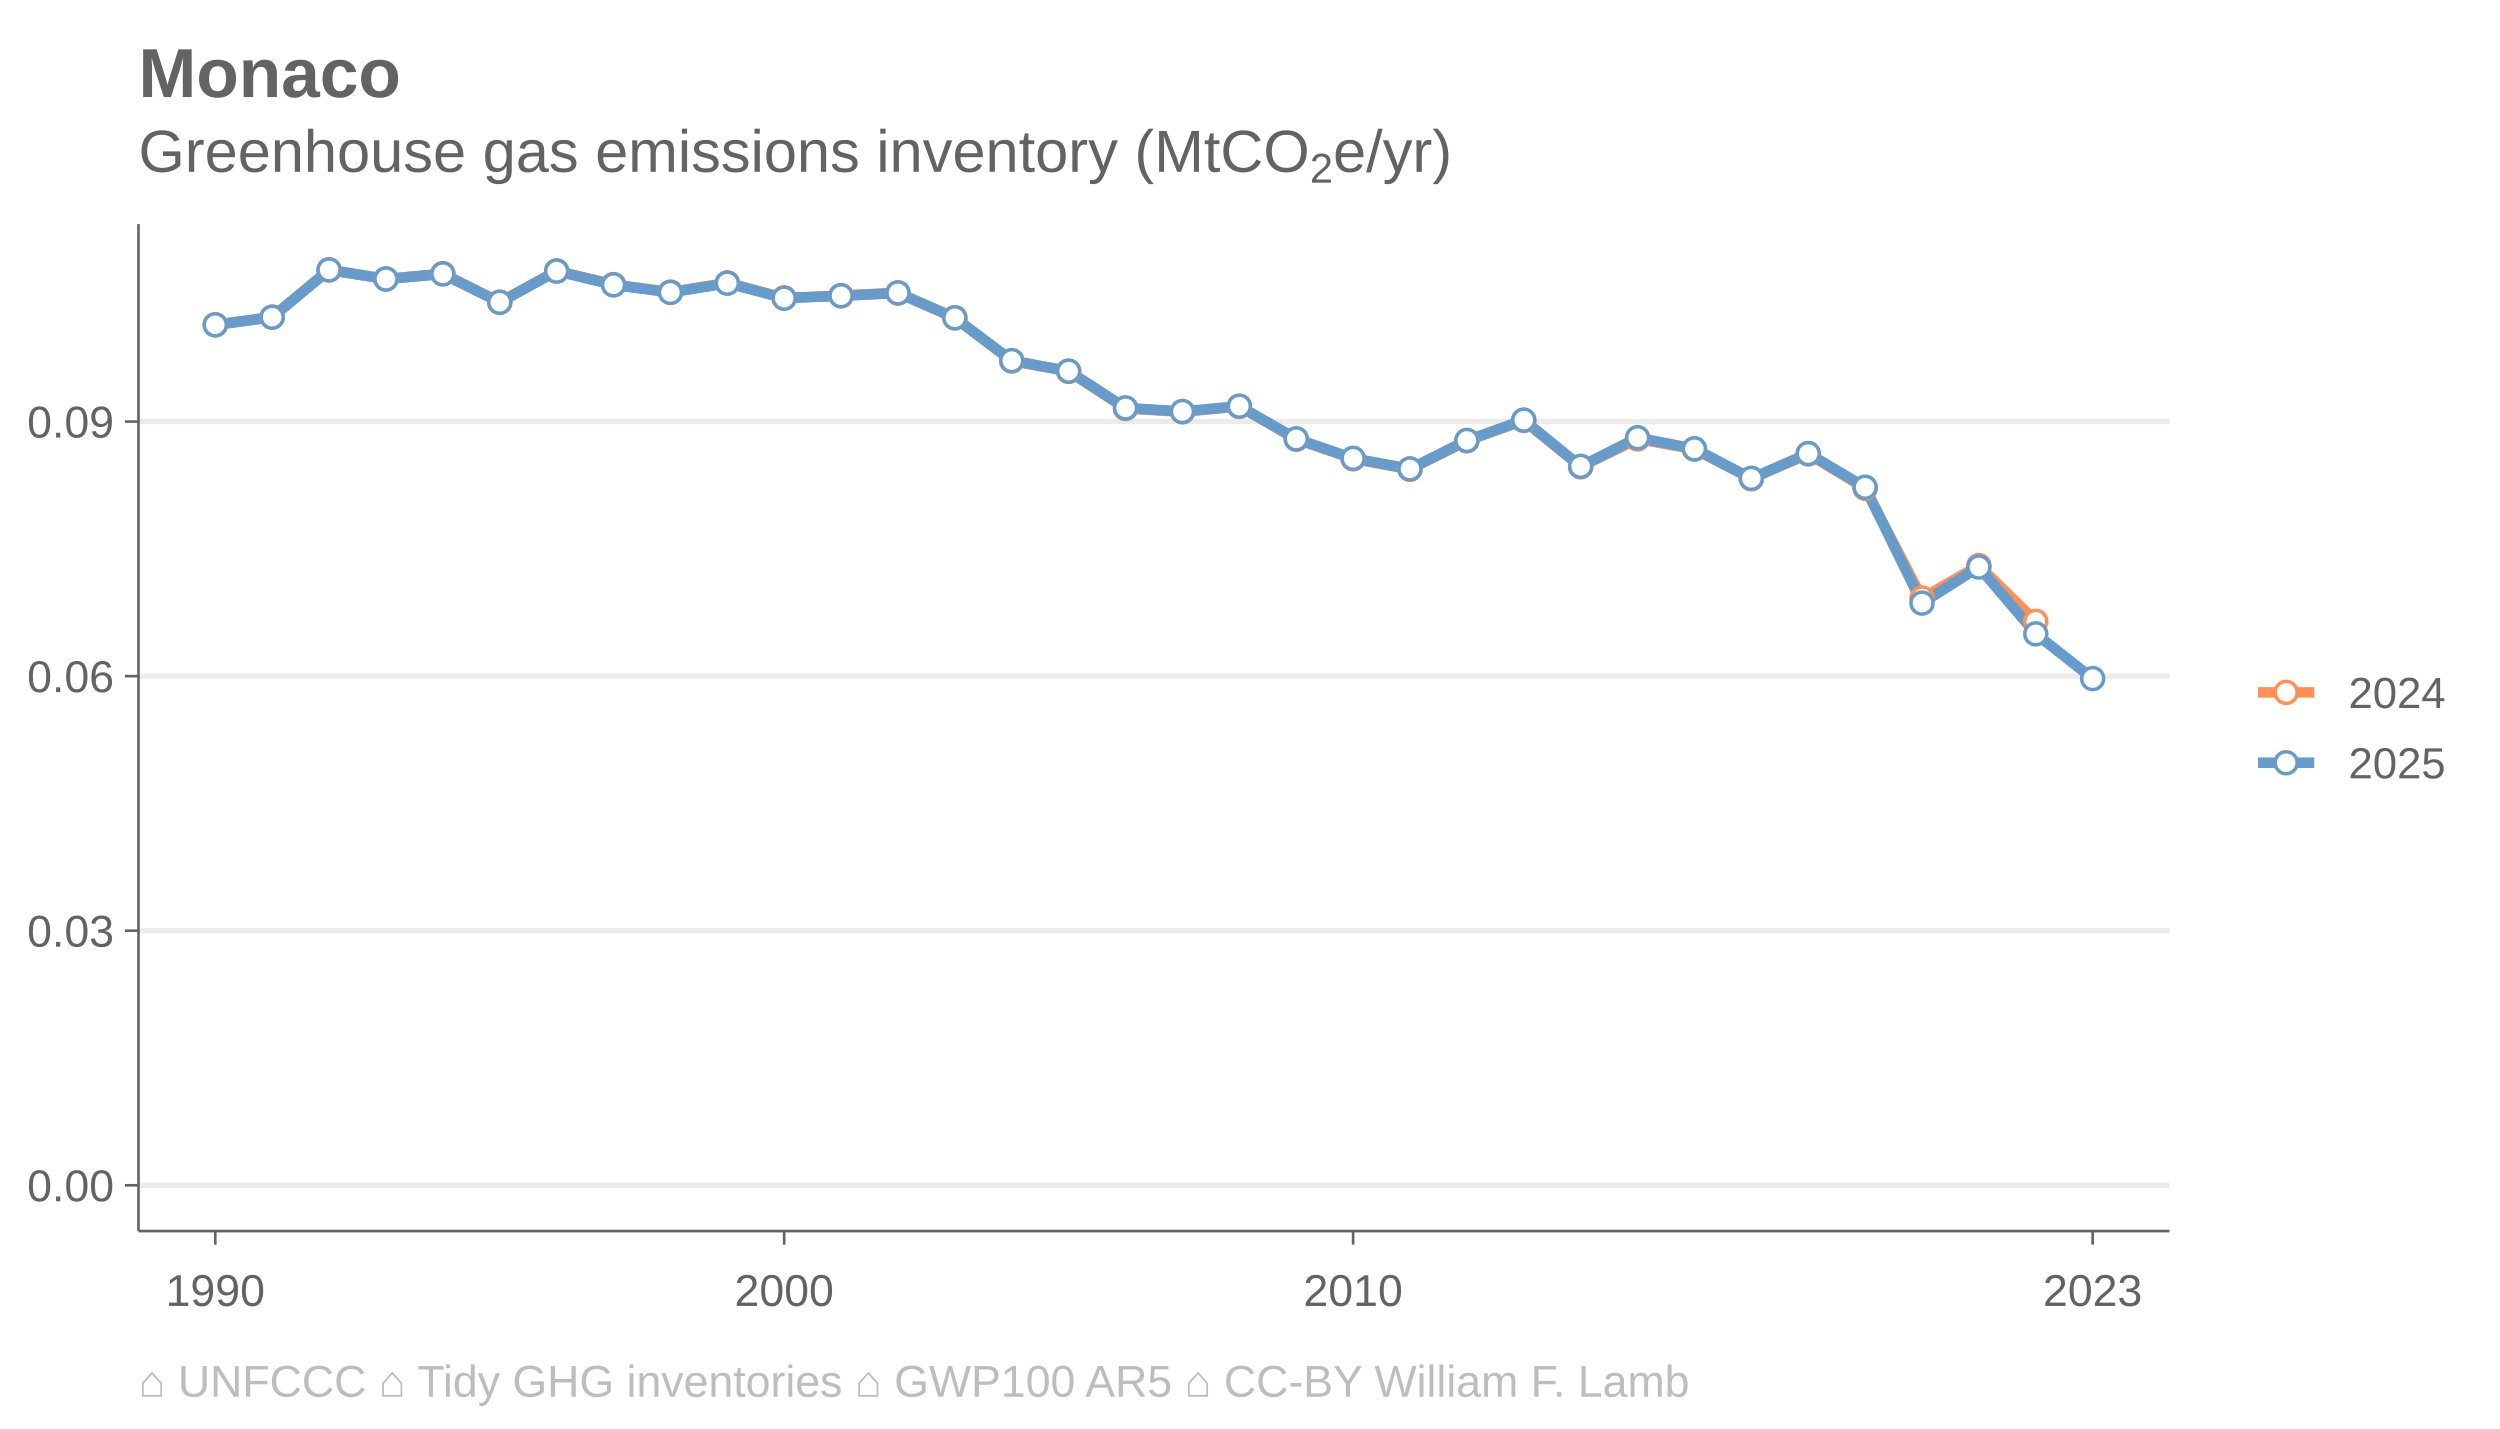
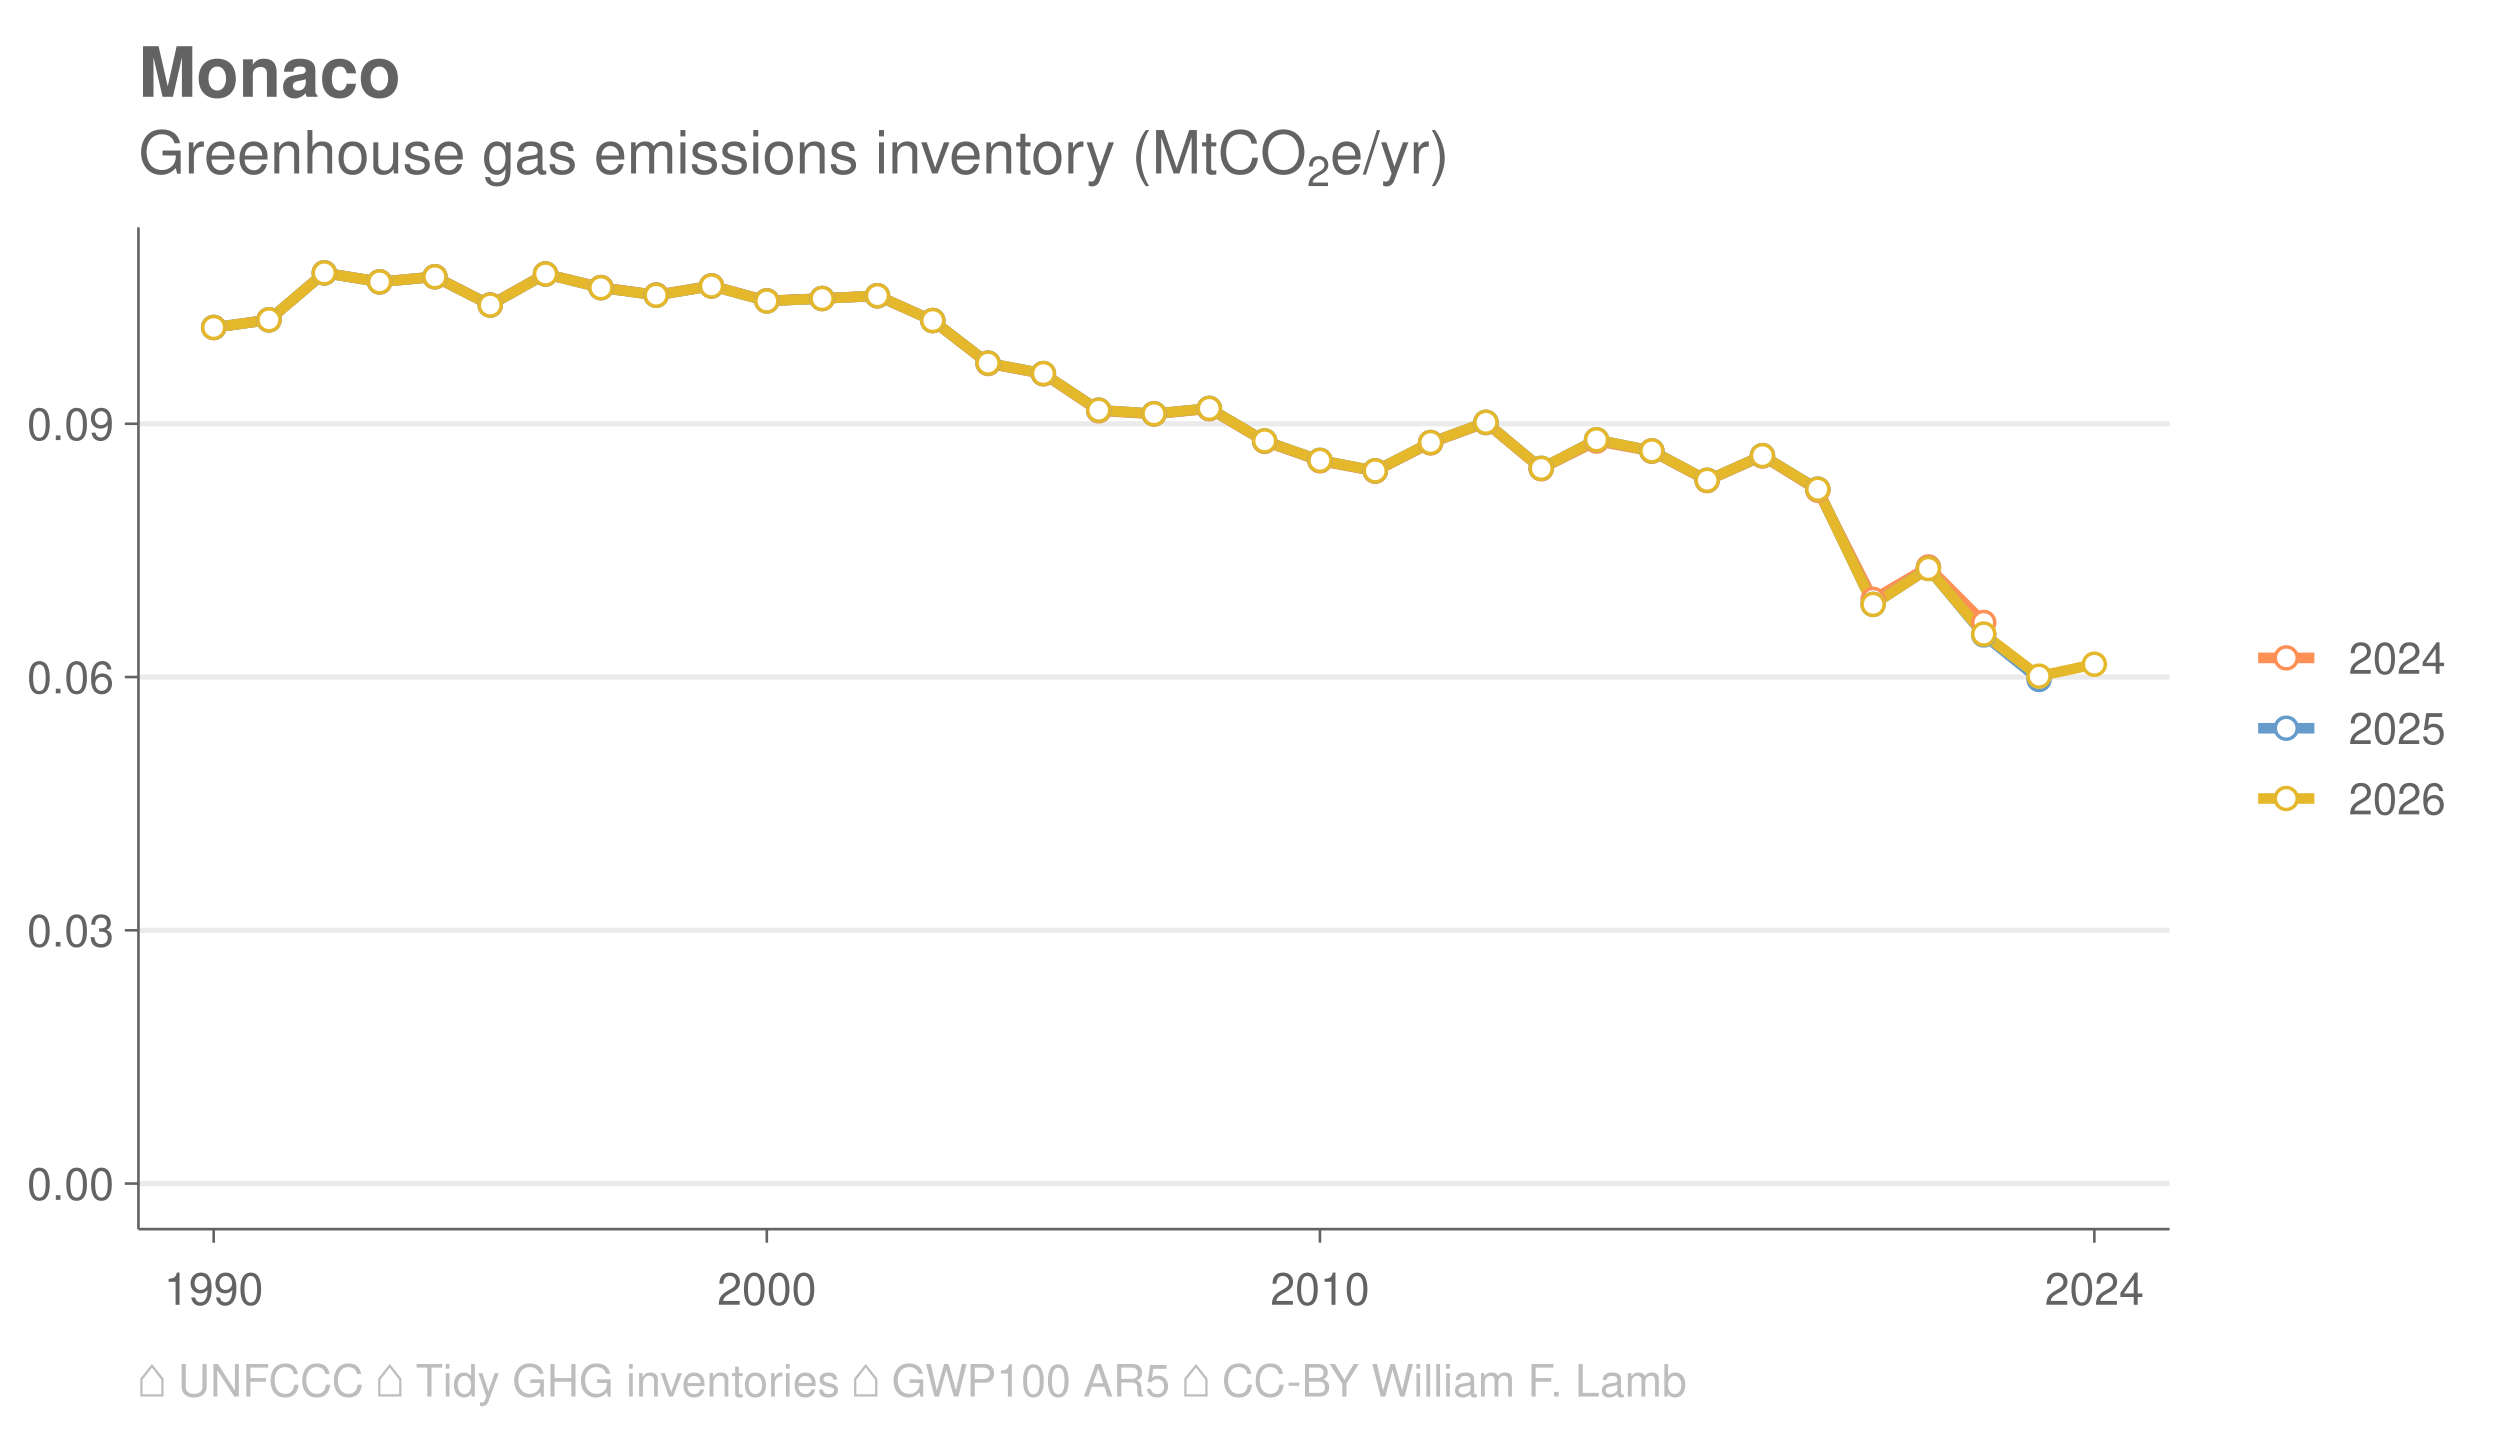
- <svg xmlns="http://www.w3.org/2000/svg" class="svglite" width="504.00pt" height="288.00pt" viewBox="0 0 504.00 288.00">
-   <defs>
-     <style type="text/css">
+ <svg xmlns="http://www.w3.org/2000/svg" width="504.00pt" height="288.00pt" viewBox="0 0 504.00 288.00">
+   <g class="svglite">
+     <defs>
+       <style type="text/css">
    .svglite line, .svglite polyline, .svglite polygon, .svglite path, .svglite rect, .svglite circle {
      fill: none;
      stroke: #000000;
      stroke-linecap: round;
      stroke-linejoin: round;
      stroke-miterlimit: 10.00;
    }
    .svglite text {
      white-space: pre;
    }
+     .svglite g.glyphgroup path {
+       fill: inherit;
+       stroke: none;
+     }
  </style>
-   </defs>
-   <rect width="100%" height="100%" style="stroke: none; fill: #FFFFFF;" />
-   <defs>
-     <clipPath id="cpMC4wMHw1MDQuMDB8MC4wMHwyODguMDA=">
-       <rect x="0.00" y="0.00" width="504.00" height="288.00" />
-     </clipPath>
-   </defs>
-   <g clip-path="url(#cpMC4wMHw1MDQuMDB8MC4wMHwyODguMDA=)">
-     <rect x="0" y="0.00" width="504.00" height="288.00" style="stroke-width: 1.07; stroke: #FFFFFF; fill: #FFFFFF;" />
-   </g>
-   <defs>
-     <clipPath id="cpMjcuOTJ8NDM3LjM3fDQ1LjE5fDI0OC4xOA==">
-       <rect x="27.92" y="45.19" width="409.44" height="202.99" />
-     </clipPath>
-   </defs>
-   <g clip-path="url(#cpMjcuOTJ8NDM3LjM3fDQ1LjE5fDI0OC4xOA==)">
-     <polyline points="27.92,238.95 437.37,238.95 " style="stroke-width: 1.07; stroke: #EBEBEB; stroke-linecap: butt;" />
-     <polyline points="27.92,187.63 437.37,187.63 " style="stroke-width: 1.07; stroke: #EBEBEB; stroke-linecap: butt;" />
-     <polyline points="27.92,136.31 437.37,136.31 " style="stroke-width: 1.07; stroke: #EBEBEB; stroke-linecap: butt;" />
-     <polyline points="27.92,84.99 437.37,84.99 " style="stroke-width: 1.07; stroke: #EBEBEB; stroke-linecap: butt;" />
-     <polyline points="43.40,65.49 54.87,63.94 66.34,54.42 77.81,56.24 89.28,55.19 100.75,60.92 112.22,54.62 123.69,57.37 135.16,58.89 146.63,57.03 158.09,60.06 169.56,59.61 181.03,59.05 192.50,64.08 203.97,72.79 215.44,74.87 226.91,82.35 238.38,83.03 249.85,81.94 261.32,88.55 272.79,92.50 284.25,94.61 295.72,88.88 307.19,84.77 318.66,94.11 330.13,88.50 341.60,90.56 353.07,96.52 364.54,91.51 376.01,98.47 387.48,120.57 398.94,114.01 410.41,125.26 " style="stroke-width: 2.13; stroke: #FF9055; stroke-linecap: butt;" />
-     <polyline points="43.40,65.48 54.87,63.94 66.34,54.41 77.81,56.25 89.28,55.21 100.75,60.94 112.22,54.65 123.69,57.42 135.16,58.95 146.63,57.08 158.09,60.11 169.56,59.62 181.03,59.05 192.50,64.07 203.97,72.70 215.44,74.82 226.91,82.24 238.38,82.96 249.85,81.88 261.32,88.47 272.79,92.41 284.25,94.53 295.72,88.79 307.19,84.69 318.66,94.02 330.13,88.24 341.60,90.48 353.07,96.44 364.54,91.44 376.01,98.23 387.48,121.59 398.94,114.31 410.41,127.78 421.88,136.80 " style="stroke-width: 2.13; stroke: #659CCC; stroke-linecap: butt;" />
-     <circle cx="43.40" cy="65.49" r="2.22" style="stroke-width: 0.71; stroke: #FF9055; fill: #FFFFFF;" />
-     <circle cx="43.40" cy="65.48" r="2.22" style="stroke-width: 0.71; stroke: #659CCC; fill: #FFFFFF;" />
-     <circle cx="54.87" cy="63.94" r="2.22" style="stroke-width: 0.71; stroke: #FF9055; fill: #FFFFFF;" />
-     <circle cx="54.87" cy="63.94" r="2.22" style="stroke-width: 0.71; stroke: #659CCC; fill: #FFFFFF;" />
-     <circle cx="66.34" cy="54.42" r="2.22" style="stroke-width: 0.71; stroke: #FF9055; fill: #FFFFFF;" />
-     <circle cx="66.34" cy="54.41" r="2.22" style="stroke-width: 0.71; stroke: #659CCC; fill: #FFFFFF;" />
-     <circle cx="77.81" cy="56.24" r="2.22" style="stroke-width: 0.71; stroke: #FF9055; fill: #FFFFFF;" />
-     <circle cx="77.81" cy="56.25" r="2.22" style="stroke-width: 0.71; stroke: #659CCC; fill: #FFFFFF;" />
-     <circle cx="89.28" cy="55.19" r="2.22" style="stroke-width: 0.71; stroke: #FF9055; fill: #FFFFFF;" />
-     <circle cx="89.28" cy="55.21" r="2.22" style="stroke-width: 0.71; stroke: #659CCC; fill: #FFFFFF;" />
-     <circle cx="100.75" cy="60.92" r="2.22" style="stroke-width: 0.71; stroke: #FF9055; fill: #FFFFFF;" />
-     <circle cx="100.75" cy="60.94" r="2.22" style="stroke-width: 0.71; stroke: #659CCC; fill: #FFFFFF;" />
-     <circle cx="112.22" cy="54.62" r="2.22" style="stroke-width: 0.71; stroke: #FF9055; fill: #FFFFFF;" />
-     <circle cx="112.22" cy="54.65" r="2.22" style="stroke-width: 0.71; stroke: #659CCC; fill: #FFFFFF;" />
-     <circle cx="123.69" cy="57.37" r="2.22" style="stroke-width: 0.71; stroke: #FF9055; fill: #FFFFFF;" />
-     <circle cx="123.69" cy="57.42" r="2.22" style="stroke-width: 0.71; stroke: #659CCC; fill: #FFFFFF;" />
-     <circle cx="135.16" cy="58.89" r="2.22" style="stroke-width: 0.71; stroke: #FF9055; fill: #FFFFFF;" />
-     <circle cx="135.16" cy="58.95" r="2.22" style="stroke-width: 0.71; stroke: #659CCC; fill: #FFFFFF;" />
-     <circle cx="146.63" cy="57.03" r="2.22" style="stroke-width: 0.71; stroke: #FF9055; fill: #FFFFFF;" />
-     <circle cx="146.63" cy="57.08" r="2.22" style="stroke-width: 0.71; stroke: #659CCC; fill: #FFFFFF;" />
-     <circle cx="158.09" cy="60.06" r="2.22" style="stroke-width: 0.71; stroke: #FF9055; fill: #FFFFFF;" />
-     <circle cx="158.09" cy="60.11" r="2.22" style="stroke-width: 0.71; stroke: #659CCC; fill: #FFFFFF;" />
-     <circle cx="169.56" cy="59.61" r="2.22" style="stroke-width: 0.71; stroke: #FF9055; fill: #FFFFFF;" />
-     <circle cx="169.56" cy="59.62" r="2.22" style="stroke-width: 0.71; stroke: #659CCC; fill: #FFFFFF;" />
-     <circle cx="181.03" cy="59.05" r="2.22" style="stroke-width: 0.71; stroke: #FF9055; fill: #FFFFFF;" />
-     <circle cx="181.03" cy="59.05" r="2.22" style="stroke-width: 0.71; stroke: #659CCC; fill: #FFFFFF;" />
-     <circle cx="192.50" cy="64.08" r="2.22" style="stroke-width: 0.71; stroke: #FF9055; fill: #FFFFFF;" />
-     <circle cx="192.50" cy="64.07" r="2.22" style="stroke-width: 0.71; stroke: #659CCC; fill: #FFFFFF;" />
-     <circle cx="203.97" cy="72.79" r="2.22" style="stroke-width: 0.71; stroke: #FF9055; fill: #FFFFFF;" />
-     <circle cx="203.97" cy="72.70" r="2.22" style="stroke-width: 0.71; stroke: #659CCC; fill: #FFFFFF;" />
-     <circle cx="215.44" cy="74.87" r="2.22" style="stroke-width: 0.71; stroke: #FF9055; fill: #FFFFFF;" />
-     <circle cx="215.44" cy="74.82" r="2.22" style="stroke-width: 0.71; stroke: #659CCC; fill: #FFFFFF;" />
-     <circle cx="226.91" cy="82.35" r="2.22" style="stroke-width: 0.71; stroke: #FF9055; fill: #FFFFFF;" />
-     <circle cx="226.91" cy="82.24" r="2.22" style="stroke-width: 0.71; stroke: #659CCC; fill: #FFFFFF;" />
-     <circle cx="238.38" cy="83.03" r="2.22" style="stroke-width: 0.71; stroke: #FF9055; fill: #FFFFFF;" />
-     <circle cx="238.38" cy="82.96" r="2.22" style="stroke-width: 0.71; stroke: #659CCC; fill: #FFFFFF;" />
-     <circle cx="249.85" cy="81.94" r="2.22" style="stroke-width: 0.71; stroke: #FF9055; fill: #FFFFFF;" />
-     <circle cx="249.85" cy="81.88" r="2.22" style="stroke-width: 0.71; stroke: #659CCC; fill: #FFFFFF;" />
-     <circle cx="261.32" cy="88.55" r="2.22" style="stroke-width: 0.71; stroke: #FF9055; fill: #FFFFFF;" />
-     <circle cx="261.32" cy="88.47" r="2.22" style="stroke-width: 0.71; stroke: #659CCC; fill: #FFFFFF;" />
-     <circle cx="272.79" cy="92.50" r="2.22" style="stroke-width: 0.71; stroke: #FF9055; fill: #FFFFFF;" />
-     <circle cx="272.79" cy="92.41" r="2.22" style="stroke-width: 0.71; stroke: #659CCC; fill: #FFFFFF;" />
-     <circle cx="284.25" cy="94.61" r="2.22" style="stroke-width: 0.71; stroke: #FF9055; fill: #FFFFFF;" />
-     <circle cx="284.25" cy="94.53" r="2.22" style="stroke-width: 0.71; stroke: #659CCC; fill: #FFFFFF;" />
-     <circle cx="295.72" cy="88.88" r="2.22" style="stroke-width: 0.71; stroke: #FF9055; fill: #FFFFFF;" />
-     <circle cx="295.72" cy="88.79" r="2.22" style="stroke-width: 0.71; stroke: #659CCC; fill: #FFFFFF;" />
-     <circle cx="307.19" cy="84.77" r="2.22" style="stroke-width: 0.71; stroke: #FF9055; fill: #FFFFFF;" />
-     <circle cx="307.19" cy="84.69" r="2.22" style="stroke-width: 0.71; stroke: #659CCC; fill: #FFFFFF;" />
-     <circle cx="318.66" cy="94.11" r="2.22" style="stroke-width: 0.71; stroke: #FF9055; fill: #FFFFFF;" />
-     <circle cx="318.66" cy="94.02" r="2.22" style="stroke-width: 0.71; stroke: #659CCC; fill: #FFFFFF;" />
-     <circle cx="330.13" cy="88.50" r="2.22" style="stroke-width: 0.71; stroke: #FF9055; fill: #FFFFFF;" />
-     <circle cx="330.13" cy="88.24" r="2.22" style="stroke-width: 0.71; stroke: #659CCC; fill: #FFFFFF;" />
-     <circle cx="341.60" cy="90.56" r="2.22" style="stroke-width: 0.71; stroke: #FF9055; fill: #FFFFFF;" />
-     <circle cx="341.60" cy="90.48" r="2.22" style="stroke-width: 0.71; stroke: #659CCC; fill: #FFFFFF;" />
-     <circle cx="353.07" cy="96.52" r="2.22" style="stroke-width: 0.71; stroke: #FF9055; fill: #FFFFFF;" />
-     <circle cx="353.07" cy="96.44" r="2.22" style="stroke-width: 0.71; stroke: #659CCC; fill: #FFFFFF;" />
-     <circle cx="364.54" cy="91.51" r="2.22" style="stroke-width: 0.71; stroke: #FF9055; fill: #FFFFFF;" />
-     <circle cx="364.54" cy="91.44" r="2.22" style="stroke-width: 0.71; stroke: #659CCC; fill: #FFFFFF;" />
-     <circle cx="376.01" cy="98.47" r="2.22" style="stroke-width: 0.71; stroke: #FF9055; fill: #FFFFFF;" />
-     <circle cx="376.01" cy="98.23" r="2.22" style="stroke-width: 0.71; stroke: #659CCC; fill: #FFFFFF;" />
-     <circle cx="387.48" cy="120.57" r="2.22" style="stroke-width: 0.71; stroke: #FF9055; fill: #FFFFFF;" />
-     <circle cx="387.48" cy="121.59" r="2.22" style="stroke-width: 0.71; stroke: #659CCC; fill: #FFFFFF;" />
-     <circle cx="398.94" cy="114.01" r="2.22" style="stroke-width: 0.71; stroke: #FF9055; fill: #FFFFFF;" />
-     <circle cx="398.94" cy="114.31" r="2.22" style="stroke-width: 0.71; stroke: #659CCC; fill: #FFFFFF;" />
-     <circle cx="410.41" cy="125.26" r="2.22" style="stroke-width: 0.71; stroke: #FF9055; fill: #FFFFFF;" />
-     <circle cx="410.41" cy="127.78" r="2.22" style="stroke-width: 0.71; stroke: #659CCC; fill: #FFFFFF;" />
-     <circle cx="421.88" cy="136.80" r="2.22" style="stroke-width: 0.71; stroke: #659CCC; fill: #FFFFFF;" />
-   </g>
-   <g clip-path="url(#cpMC4wMHw1MDQuMDB8MC4wMHwyODguMDA=)">
-     <polyline points="27.92,248.18 27.92,45.19 " style="stroke-width: 0.53; stroke: #636363; stroke-linecap: butt;" />
-     <text x="22.99" y="242.17" text-anchor="end" style="font-size: 9.00px;fill: #636363; font-family: &quot;Arial&quot;;" textLength="17.51px" lengthAdjust="spacingAndGlyphs">0.00</text>
-     <text x="22.99" y="190.85" text-anchor="end" style="font-size: 9.00px;fill: #636363; font-family: &quot;Arial&quot;;" textLength="17.51px" lengthAdjust="spacingAndGlyphs">0.03</text>
-     <text x="22.99" y="139.53" text-anchor="end" style="font-size: 9.00px;fill: #636363; font-family: &quot;Arial&quot;;" textLength="17.51px" lengthAdjust="spacingAndGlyphs">0.06</text>
-     <text x="22.99" y="88.21" text-anchor="end" style="font-size: 9.00px;fill: #636363; font-family: &quot;Arial&quot;;" textLength="17.51px" lengthAdjust="spacingAndGlyphs">0.09</text>
-     <polyline points="25.18,238.95 27.92,238.95 " style="stroke-width: 0.53; stroke: #636363; stroke-linecap: butt;" />
-     <polyline points="25.18,187.63 27.92,187.63 " style="stroke-width: 0.53; stroke: #636363; stroke-linecap: butt;" />
-     <polyline points="25.18,136.31 27.92,136.31 " style="stroke-width: 0.53; stroke: #636363; stroke-linecap: butt;" />
-     <polyline points="25.18,84.99 27.92,84.99 " style="stroke-width: 0.53; stroke: #636363; stroke-linecap: butt;" />
-     <polyline points="27.92,248.18 437.37,248.18 " style="stroke-width: 0.53; stroke: #636363; stroke-linecap: butt;" />
-     <polyline points="43.40,250.92 43.40,248.18 " style="stroke-width: 0.53; stroke: #636363; stroke-linecap: butt;" />
-     <polyline points="158.09,250.92 158.09,248.18 " style="stroke-width: 0.53; stroke: #636363; stroke-linecap: butt;" />
-     <polyline points="272.79,250.92 272.79,248.18 " style="stroke-width: 0.53; stroke: #636363; stroke-linecap: butt;" />
-     <polyline points="421.88,250.92 421.88,248.18 " style="stroke-width: 0.53; stroke: #636363; stroke-linecap: butt;" />
-     <text x="43.40" y="263.28" text-anchor="middle" style="font-size: 9.00px;fill: #636363; font-family: &quot;Arial&quot;;" textLength="20.02px" lengthAdjust="spacingAndGlyphs">1990</text>
-     <text x="158.09" y="263.28" text-anchor="middle" style="font-size: 9.00px;fill: #636363; font-family: &quot;Arial&quot;;" textLength="20.02px" lengthAdjust="spacingAndGlyphs">2000</text>
-     <text x="272.79" y="263.28" text-anchor="middle" style="font-size: 9.00px;fill: #636363; font-family: &quot;Arial&quot;;" textLength="20.02px" lengthAdjust="spacingAndGlyphs">2010</text>
-     <text x="421.88" y="263.28" text-anchor="middle" style="font-size: 9.00px;fill: #636363; font-family: &quot;Arial&quot;;" textLength="20.02px" lengthAdjust="spacingAndGlyphs">2023</text>
-     <rect x="448.32" y="127.03" width="50.20" height="39.31" style="stroke-width: 1.07; stroke: none; fill: #FFFFFF;" />
-     <line x1="455.22" y1="139.59" x2="466.56" y2="139.59" style="stroke-width: 2.13; stroke: #FF9055; stroke-linecap: butt;" />
-     <circle cx="460.89" cy="139.59" r="2.22" style="stroke-width: 0.71; stroke: #FF9055; fill: #FFFFFF;" />
-     <line x1="455.22" y1="153.77" x2="466.56" y2="153.77" style="stroke-width: 2.13; stroke: #659CCC; stroke-linecap: butt;" />
-     <circle cx="460.89" cy="153.77" r="2.22" style="stroke-width: 0.71; stroke: #659CCC; fill: #FFFFFF;" />
-     <text x="473.46" y="142.74" style="font-size: 8.80px;fill: #636363; font-family: &quot;Arial&quot;;" textLength="19.58px" lengthAdjust="spacingAndGlyphs">2024</text>
-     <text x="473.46" y="156.92" style="font-size: 8.80px;fill: #636363; font-family: &quot;Arial&quot;;" textLength="19.58px" lengthAdjust="spacingAndGlyphs">2025</text>
-     <text x="27.92" y="34.64" style="font-size: 12.00px;fill: #636363; font-family: &quot;Arial&quot;;" textLength="236.15px" lengthAdjust="spacingAndGlyphs">Greenhouse gas emissions inventory (MtCO</text>
-     <text x="264.07" y="36.82" style="font-size: 8.40px;fill: #636363; font-family: &quot;Arial&quot;;" textLength="4.67px" lengthAdjust="spacingAndGlyphs">2</text>
-     <text x="268.74" y="34.64" style="font-size: 12.00px;fill: #636363; font-family: &quot;Arial&quot;;" textLength="24.00px" lengthAdjust="spacingAndGlyphs">e/yr)</text>
-     <text x="27.92" y="19.57" style="font-size: 14.00px; font-weight: bold;fill: #636363; font-family: &quot;Arial&quot;;" textLength="52.86px" lengthAdjust="spacingAndGlyphs">Monaco</text>
-     <text x="27.92" y="281.58" style="font-size: 9.00px;fill: #BDBDBD; font-family: &quot;Arial&quot;;" textLength="327.62px" lengthAdjust="spacingAndGlyphs">⌂ UNFCCC   ⌂ Tidy GHG inventories   ⌂ GWP100 AR5   ⌂ CC-BY William F. Lamb</text>
+     </defs>
+     <rect width="100%" height="100%" style="stroke: none; fill: #FFFFFF;" />
+     <defs>
+       <clipPath id="cpMC4wMHw1MDQuMDB8MC4wMHwyODguMDA=">
+         <rect x="0.00" y="0.00" width="504.00" height="288.00" />
+       </clipPath>
+     </defs>
+     <g clip-path="url(#cpMC4wMHw1MDQuMDB8MC4wMHwyODguMDA=)">
+       <rect x="0.00" y="0.00" width="504.00" height="288.00" style="stroke-width: 1.07; stroke: #FFFFFF; fill: #FFFFFF;" />
+     </g>
+     <defs>
+       <clipPath id="cpMjcuOTF8NDM3LjM5fDQ1LjgzfDI0Ny43OQ==">
+         <rect x="27.91" y="45.83" width="409.48" height="201.96" />
+       </clipPath>
+     </defs>
+     <g clip-path="url(#cpMjcuOTF8NDM3LjM5fDQ1LjgzfDI0Ny43OQ==)">
+       <polyline points="27.91,238.61 437.39,238.61 " style="stroke-width: 1.07; stroke: #EBEBEB; stroke-linecap: butt;" />
+       <polyline points="27.91,187.55 437.39,187.55 " style="stroke-width: 1.07; stroke: #EBEBEB; stroke-linecap: butt;" />
+       <polyline points="27.91,136.49 437.39,136.49 " style="stroke-width: 1.07; stroke: #EBEBEB; stroke-linecap: butt;" />
+       <polyline points="27.91,85.43 437.39,85.43 " style="stroke-width: 1.07; stroke: #EBEBEB; stroke-linecap: butt;" />
+       <polyline points="43.08,66.02 54.23,64.49 65.38,55.01 76.53,56.82 87.68,55.78 98.83,61.48 109.98,55.21 121.14,57.95 132.29,59.46 143.44,57.61 154.59,60.63 165.74,60.18 176.89,59.62 188.04,64.63 199.20,73.29 210.35,75.36 221.50,82.81 232.65,83.47 243.80,82.40 254.95,88.98 266.10,92.90 277.25,95.00 288.41,89.29 299.56,85.21 310.71,94.50 321.86,88.92 333.01,90.97 344.16,96.90 355.31,91.92 366.47,98.84 377.62,120.83 388.77,114.30 399.92,125.49 " style="stroke-width: 2.13; stroke: #FF9055; stroke-linecap: butt;" />
+       <polyline points="43.08,66.02 54.23,64.48 65.38,55.01 76.53,56.83 87.68,55.80 98.83,61.50 109.98,55.24 121.14,58.00 132.29,59.52 143.44,57.66 154.59,60.68 165.74,60.18 176.89,59.62 188.04,64.62 199.20,73.20 210.35,75.31 221.50,82.69 232.65,83.41 243.80,82.33 254.95,88.89 266.10,92.81 277.25,94.92 288.41,89.21 299.56,85.13 310.71,94.42 321.86,88.66 333.01,90.89 344.16,96.82 355.31,91.85 366.47,98.61 377.62,121.84 388.77,114.60 399.92,128.00 411.07,136.98 " style="stroke-width: 2.13; stroke: #659CCC; stroke-linecap: butt;" />
+       <polyline points="43.08,66.02 54.23,64.48 65.38,55.01 76.53,56.83 87.68,55.80 98.83,61.50 109.98,55.24 121.14,58.00 132.29,59.52 143.44,57.66 154.59,60.68 165.74,60.18 176.89,59.62 188.04,64.62 199.20,73.20 210.35,75.31 221.50,82.69 232.65,83.41 243.80,82.33 254.95,88.89 266.10,92.81 277.25,94.92 288.41,89.21 299.56,85.13 310.71,94.42 321.86,88.66 333.01,90.89 344.16,96.82 355.31,91.85 366.47,98.63 377.62,121.85 388.77,114.61 399.92,127.83 411.07,136.31 422.22,133.91 " style="stroke-width: 2.13; stroke: #E5B82C; stroke-linecap: butt;" />
+       <circle cx="43.08" cy="66.02" r="2.22" style="stroke-width: 0.71; stroke: #FF9055; fill: #FFFFFF;" />
+       <circle cx="43.08" cy="66.02" r="2.22" style="stroke-width: 0.71; stroke: #659CCC; fill: #FFFFFF;" />
+       <circle cx="43.08" cy="66.02" r="2.22" style="stroke-width: 0.71; stroke: #E5B82C; fill: #FFFFFF;" />
+       <circle cx="54.23" cy="64.49" r="2.22" style="stroke-width: 0.71; stroke: #FF9055; fill: #FFFFFF;" />
+       <circle cx="54.23" cy="64.48" r="2.22" style="stroke-width: 0.71; stroke: #659CCC; fill: #FFFFFF;" />
+       <circle cx="54.23" cy="64.48" r="2.22" style="stroke-width: 0.71; stroke: #E5B82C; fill: #FFFFFF;" />
+       <circle cx="65.38" cy="55.01" r="2.22" style="stroke-width: 0.71; stroke: #FF9055; fill: #FFFFFF;" />
+       <circle cx="65.38" cy="55.01" r="2.22" style="stroke-width: 0.71; stroke: #659CCC; fill: #FFFFFF;" />
+       <circle cx="65.38" cy="55.01" r="2.22" style="stroke-width: 0.71; stroke: #E5B82C; fill: #FFFFFF;" />
+       <circle cx="76.53" cy="56.82" r="2.22" style="stroke-width: 0.71; stroke: #FF9055; fill: #FFFFFF;" />
+       <circle cx="76.53" cy="56.83" r="2.22" style="stroke-width: 0.71; stroke: #659CCC; fill: #FFFFFF;" />
+       <circle cx="76.53" cy="56.83" r="2.22" style="stroke-width: 0.71; stroke: #E5B82C; fill: #FFFFFF;" />
+       <circle cx="87.68" cy="55.78" r="2.22" style="stroke-width: 0.71; stroke: #FF9055; fill: #FFFFFF;" />
+       <circle cx="87.68" cy="55.80" r="2.22" style="stroke-width: 0.71; stroke: #659CCC; fill: #FFFFFF;" />
+       <circle cx="87.68" cy="55.80" r="2.22" style="stroke-width: 0.71; stroke: #E5B82C; fill: #FFFFFF;" />
+       <circle cx="98.83" cy="61.48" r="2.22" style="stroke-width: 0.71; stroke: #FF9055; fill: #FFFFFF;" />
+       <circle cx="98.83" cy="61.50" r="2.22" style="stroke-width: 0.71; stroke: #659CCC; fill: #FFFFFF;" />
+       <circle cx="98.83" cy="61.50" r="2.22" style="stroke-width: 0.71; stroke: #E5B82C; fill: #FFFFFF;" />
+       <circle cx="109.98" cy="55.21" r="2.22" style="stroke-width: 0.71; stroke: #FF9055; fill: #FFFFFF;" />
+       <circle cx="109.98" cy="55.24" r="2.22" style="stroke-width: 0.71; stroke: #659CCC; fill: #FFFFFF;" />
+       <circle cx="109.98" cy="55.24" r="2.22" style="stroke-width: 0.71; stroke: #E5B82C; fill: #FFFFFF;" />
+       <circle cx="121.14" cy="57.95" r="2.22" style="stroke-width: 0.71; stroke: #FF9055; fill: #FFFFFF;" />
+       <circle cx="121.14" cy="58.00" r="2.22" style="stroke-width: 0.71; stroke: #659CCC; fill: #FFFFFF;" />
+       <circle cx="121.14" cy="58.00" r="2.22" style="stroke-width: 0.71; stroke: #E5B82C; fill: #FFFFFF;" />
+       <circle cx="132.29" cy="59.46" r="2.22" style="stroke-width: 0.71; stroke: #FF9055; fill: #FFFFFF;" />
+       <circle cx="132.29" cy="59.52" r="2.22" style="stroke-width: 0.71; stroke: #659CCC; fill: #FFFFFF;" />
+       <circle cx="132.29" cy="59.52" r="2.22" style="stroke-width: 0.71; stroke: #E5B82C; fill: #FFFFFF;" />
+       <circle cx="143.44" cy="57.61" r="2.22" style="stroke-width: 0.71; stroke: #FF9055; fill: #FFFFFF;" />
+       <circle cx="143.44" cy="57.66" r="2.22" style="stroke-width: 0.71; stroke: #659CCC; fill: #FFFFFF;" />
+       <circle cx="143.44" cy="57.66" r="2.22" style="stroke-width: 0.71; stroke: #E5B82C; fill: #FFFFFF;" />
+       <circle cx="154.59" cy="60.63" r="2.22" style="stroke-width: 0.71; stroke: #FF9055; fill: #FFFFFF;" />
+       <circle cx="154.59" cy="60.68" r="2.22" style="stroke-width: 0.71; stroke: #659CCC; fill: #FFFFFF;" />
+       <circle cx="154.59" cy="60.68" r="2.22" style="stroke-width: 0.71; stroke: #E5B82C; fill: #FFFFFF;" />
+       <circle cx="165.74" cy="60.18" r="2.22" style="stroke-width: 0.71; stroke: #FF9055; fill: #FFFFFF;" />
+       <circle cx="165.74" cy="60.18" r="2.22" style="stroke-width: 0.71; stroke: #659CCC; fill: #FFFFFF;" />
+       <circle cx="165.74" cy="60.18" r="2.22" style="stroke-width: 0.71; stroke: #E5B82C; fill: #FFFFFF;" />
+       <circle cx="176.89" cy="59.62" r="2.22" style="stroke-width: 0.71; stroke: #FF9055; fill: #FFFFFF;" />
+       <circle cx="176.89" cy="59.62" r="2.22" style="stroke-width: 0.71; stroke: #659CCC; fill: #FFFFFF;" />
+       <circle cx="176.89" cy="59.62" r="2.22" style="stroke-width: 0.71; stroke: #E5B82C; fill: #FFFFFF;" />
+       <circle cx="188.04" cy="64.63" r="2.22" style="stroke-width: 0.71; stroke: #FF9055; fill: #FFFFFF;" />
+       <circle cx="188.04" cy="64.62" r="2.22" style="stroke-width: 0.71; stroke: #659CCC; fill: #FFFFFF;" />
+       <circle cx="188.04" cy="64.62" r="2.22" style="stroke-width: 0.71; stroke: #E5B82C; fill: #FFFFFF;" />
+       <circle cx="199.20" cy="73.29" r="2.22" style="stroke-width: 0.71; stroke: #FF9055; fill: #FFFFFF;" />
+       <circle cx="199.20" cy="73.20" r="2.22" style="stroke-width: 0.71; stroke: #659CCC; fill: #FFFFFF;" />
+       <circle cx="199.20" cy="73.20" r="2.22" style="stroke-width: 0.71; stroke: #E5B82C; fill: #FFFFFF;" />
+       <circle cx="210.35" cy="75.36" r="2.22" style="stroke-width: 0.71; stroke: #FF9055; fill: #FFFFFF;" />
+       <circle cx="210.35" cy="75.31" r="2.22" style="stroke-width: 0.71; stroke: #659CCC; fill: #FFFFFF;" />
+       <circle cx="210.35" cy="75.31" r="2.22" style="stroke-width: 0.71; stroke: #E5B82C; fill: #FFFFFF;" />
+       <circle cx="221.50" cy="82.81" r="2.22" style="stroke-width: 0.71; stroke: #FF9055; fill: #FFFFFF;" />
+       <circle cx="221.50" cy="82.69" r="2.22" style="stroke-width: 0.71; stroke: #659CCC; fill: #FFFFFF;" />
+       <circle cx="221.50" cy="82.69" r="2.22" style="stroke-width: 0.71; stroke: #E5B82C; fill: #FFFFFF;" />
+       <circle cx="232.65" cy="83.47" r="2.22" style="stroke-width: 0.71; stroke: #FF9055; fill: #FFFFFF;" />
+       <circle cx="232.65" cy="83.41" r="2.22" style="stroke-width: 0.71; stroke: #659CCC; fill: #FFFFFF;" />
+       <circle cx="232.65" cy="83.41" r="2.22" style="stroke-width: 0.71; stroke: #E5B82C; fill: #FFFFFF;" />
+       <circle cx="243.80" cy="82.40" r="2.22" style="stroke-width: 0.71; stroke: #FF9055; fill: #FFFFFF;" />
+       <circle cx="243.80" cy="82.33" r="2.22" style="stroke-width: 0.71; stroke: #659CCC; fill: #FFFFFF;" />
+       <circle cx="243.80" cy="82.33" r="2.22" style="stroke-width: 0.71; stroke: #E5B82C; fill: #FFFFFF;" />
+       <circle cx="254.95" cy="88.98" r="2.22" style="stroke-width: 0.71; stroke: #FF9055; fill: #FFFFFF;" />
+       <circle cx="254.95" cy="88.89" r="2.22" style="stroke-width: 0.71; stroke: #659CCC; fill: #FFFFFF;" />
+       <circle cx="254.95" cy="88.89" r="2.22" style="stroke-width: 0.71; stroke: #E5B82C; fill: #FFFFFF;" />
+       <circle cx="266.10" cy="92.90" r="2.22" style="stroke-width: 0.71; stroke: #FF9055; fill: #FFFFFF;" />
+       <circle cx="266.10" cy="92.81" r="2.22" style="stroke-width: 0.71; stroke: #659CCC; fill: #FFFFFF;" />
+       <circle cx="266.10" cy="92.81" r="2.22" style="stroke-width: 0.71; stroke: #E5B82C; fill: #FFFFFF;" />
+       <circle cx="277.25" cy="95.00" r="2.22" style="stroke-width: 0.71; stroke: #FF9055; fill: #FFFFFF;" />
+       <circle cx="277.25" cy="94.92" r="2.22" style="stroke-width: 0.71; stroke: #659CCC; fill: #FFFFFF;" />
+       <circle cx="277.25" cy="94.92" r="2.22" style="stroke-width: 0.71; stroke: #E5B82C; fill: #FFFFFF;" />
+       <circle cx="288.41" cy="89.29" r="2.22" style="stroke-width: 0.71; stroke: #FF9055; fill: #FFFFFF;" />
+       <circle cx="288.41" cy="89.21" r="2.22" style="stroke-width: 0.71; stroke: #659CCC; fill: #FFFFFF;" />
+       <circle cx="288.41" cy="89.21" r="2.22" style="stroke-width: 0.71; stroke: #E5B82C; fill: #FFFFFF;" />
+       <circle cx="299.56" cy="85.21" r="2.22" style="stroke-width: 0.71; stroke: #FF9055; fill: #FFFFFF;" />
+       <circle cx="299.56" cy="85.13" r="2.22" style="stroke-width: 0.71; stroke: #659CCC; fill: #FFFFFF;" />
+       <circle cx="299.56" cy="85.13" r="2.22" style="stroke-width: 0.71; stroke: #E5B82C; fill: #FFFFFF;" />
+       <circle cx="310.71" cy="94.50" r="2.22" style="stroke-width: 0.71; stroke: #FF9055; fill: #FFFFFF;" />
+       <circle cx="310.71" cy="94.42" r="2.22" style="stroke-width: 0.71; stroke: #659CCC; fill: #FFFFFF;" />
+       <circle cx="310.71" cy="94.42" r="2.22" style="stroke-width: 0.71; stroke: #E5B82C; fill: #FFFFFF;" />
+       <circle cx="321.86" cy="88.92" r="2.22" style="stroke-width: 0.71; stroke: #FF9055; fill: #FFFFFF;" />
+       <circle cx="321.86" cy="88.66" r="2.22" style="stroke-width: 0.71; stroke: #659CCC; fill: #FFFFFF;" />
+       <circle cx="321.86" cy="88.66" r="2.22" style="stroke-width: 0.71; stroke: #E5B82C; fill: #FFFFFF;" />
+       <circle cx="333.01" cy="90.97" r="2.22" style="stroke-width: 0.71; stroke: #FF9055; fill: #FFFFFF;" />
+       <circle cx="333.01" cy="90.89" r="2.22" style="stroke-width: 0.71; stroke: #659CCC; fill: #FFFFFF;" />
+       <circle cx="333.01" cy="90.89" r="2.22" style="stroke-width: 0.71; stroke: #E5B82C; fill: #FFFFFF;" />
+       <circle cx="344.16" cy="96.90" r="2.22" style="stroke-width: 0.71; stroke: #FF9055; fill: #FFFFFF;" />
+       <circle cx="344.16" cy="96.82" r="2.22" style="stroke-width: 0.71; stroke: #659CCC; fill: #FFFFFF;" />
+       <circle cx="344.16" cy="96.82" r="2.22" style="stroke-width: 0.71; stroke: #E5B82C; fill: #FFFFFF;" />
+       <circle cx="355.31" cy="91.92" r="2.22" style="stroke-width: 0.71; stroke: #FF9055; fill: #FFFFFF;" />
+       <circle cx="355.31" cy="91.85" r="2.22" style="stroke-width: 0.71; stroke: #659CCC; fill: #FFFFFF;" />
+       <circle cx="355.31" cy="91.85" r="2.22" style="stroke-width: 0.71; stroke: #E5B82C; fill: #FFFFFF;" />
+       <circle cx="366.47" cy="98.84" r="2.22" style="stroke-width: 0.71; stroke: #FF9055; fill: #FFFFFF;" />
+       <circle cx="366.47" cy="98.61" r="2.22" style="stroke-width: 0.71; stroke: #659CCC; fill: #FFFFFF;" />
+       <circle cx="366.47" cy="98.63" r="2.22" style="stroke-width: 0.71; stroke: #E5B82C; fill: #FFFFFF;" />
+       <circle cx="377.62" cy="120.83" r="2.22" style="stroke-width: 0.71; stroke: #FF9055; fill: #FFFFFF;" />
+       <circle cx="377.62" cy="121.84" r="2.22" style="stroke-width: 0.71; stroke: #659CCC; fill: #FFFFFF;" />
+       <circle cx="377.62" cy="121.85" r="2.22" style="stroke-width: 0.71; stroke: #E5B82C; fill: #FFFFFF;" />
+       <circle cx="388.77" cy="114.30" r="2.22" style="stroke-width: 0.71; stroke: #FF9055; fill: #FFFFFF;" />
+       <circle cx="388.77" cy="114.60" r="2.22" style="stroke-width: 0.71; stroke: #659CCC; fill: #FFFFFF;" />
+       <circle cx="388.77" cy="114.61" r="2.22" style="stroke-width: 0.71; stroke: #E5B82C; fill: #FFFFFF;" />
+       <circle cx="399.92" cy="125.49" r="2.22" style="stroke-width: 0.71; stroke: #FF9055; fill: #FFFFFF;" />
+       <circle cx="399.92" cy="128.00" r="2.22" style="stroke-width: 0.71; stroke: #659CCC; fill: #FFFFFF;" />
+       <circle cx="399.92" cy="127.83" r="2.22" style="stroke-width: 0.71; stroke: #E5B82C; fill: #FFFFFF;" />
+       <circle cx="411.07" cy="136.98" r="2.22" style="stroke-width: 0.71; stroke: #659CCC; fill: #FFFFFF;" />
+       <circle cx="411.07" cy="136.31" r="2.22" style="stroke-width: 0.71; stroke: #E5B82C; fill: #FFFFFF;" />
+       <circle cx="422.22" cy="133.91" r="2.22" style="stroke-width: 0.71; stroke: #E5B82C; fill: #FFFFFF;" />
+     </g>
+     <g clip-path="url(#cpMC4wMHw1MDQuMDB8MC4wMHwyODguMDA=)">
+       <polyline points="27.91,247.79 27.91,45.83 " style="stroke-width: 0.53; stroke: #636363; stroke-linecap: butt;" />
+       <text x="22.98" y="241.89" text-anchor="end" style="font-size: 9.00px;fill: #636363; font-family: &quot;Nimbus Sans&quot;;" textLength="17.50px" lengthAdjust="spacingAndGlyphs">0.00</text>
+       <text x="22.98" y="190.83" text-anchor="end" style="font-size: 9.00px;fill: #636363; font-family: &quot;Nimbus Sans&quot;;" textLength="17.50px" lengthAdjust="spacingAndGlyphs">0.03</text>
+       <text x="22.98" y="139.77" text-anchor="end" style="font-size: 9.00px;fill: #636363; font-family: &quot;Nimbus Sans&quot;;" textLength="17.50px" lengthAdjust="spacingAndGlyphs">0.06</text>
+       <text x="22.98" y="88.71" text-anchor="end" style="font-size: 9.00px;fill: #636363; font-family: &quot;Nimbus Sans&quot;;" textLength="17.50px" lengthAdjust="spacingAndGlyphs">0.09</text>
+       <polyline points="25.17,238.61 27.91,238.61 " style="stroke-width: 0.53; stroke: #636363; stroke-linecap: butt;" />
+       <polyline points="25.17,187.55 27.91,187.55 " style="stroke-width: 0.53; stroke: #636363; stroke-linecap: butt;" />
+       <polyline points="25.17,136.49 27.91,136.49 " style="stroke-width: 0.53; stroke: #636363; stroke-linecap: butt;" />
+       <polyline points="25.17,85.43 27.91,85.43 " style="stroke-width: 0.53; stroke: #636363; stroke-linecap: butt;" />
+       <polyline points="27.91,247.79 437.39,247.79 " style="stroke-width: 0.53; stroke: #636363; stroke-linecap: butt;" />
+       <polyline points="43.08,250.53 43.08,247.79 " style="stroke-width: 0.53; stroke: #636363; stroke-linecap: butt;" />
+       <polyline points="154.59,250.53 154.59,247.79 " style="stroke-width: 0.53; stroke: #636363; stroke-linecap: butt;" />
+       <polyline points="266.10,250.53 266.10,247.79 " style="stroke-width: 0.53; stroke: #636363; stroke-linecap: butt;" />
+       <polyline points="422.22,250.53 422.22,247.79 " style="stroke-width: 0.53; stroke: #636363; stroke-linecap: butt;" />
+       <text x="43.08" y="263.05" text-anchor="middle" style="font-size: 9.00px;fill: #636363; font-family: &quot;Nimbus Sans&quot;;" textLength="20.00px" lengthAdjust="spacingAndGlyphs">1990</text>
+       <text x="154.59" y="263.05" text-anchor="middle" style="font-size: 9.00px;fill: #636363; font-family: &quot;Nimbus Sans&quot;;" textLength="20.00px" lengthAdjust="spacingAndGlyphs">2000</text>
+       <text x="266.10" y="263.05" text-anchor="middle" style="font-size: 9.00px;fill: #636363; font-family: &quot;Nimbus Sans&quot;;" textLength="20.00px" lengthAdjust="spacingAndGlyphs">2010</text>
+       <text x="422.22" y="263.05" text-anchor="middle" style="font-size: 9.00px;fill: #636363; font-family: &quot;Nimbus Sans&quot;;" textLength="20.00px" lengthAdjust="spacingAndGlyphs">2024</text>
+       <rect x="448.35" y="120.07" width="50.17" height="53.48" style="stroke-width: 1.07; stroke: none; fill: #FFFFFF;" />
+       <line x1="455.24" y1="132.63" x2="466.58" y2="132.63" style="stroke-width: 2.13; stroke: #FF9055; stroke-linecap: butt;" />
+       <circle cx="460.91" cy="132.63" r="2.22" style="stroke-width: 0.71; stroke: #FF9055; fill: #FFFFFF;" />
+       <line x1="455.24" y1="146.81" x2="466.58" y2="146.81" style="stroke-width: 2.13; stroke: #659CCC; stroke-linecap: butt;" />
+       <circle cx="460.91" cy="146.81" r="2.22" style="stroke-width: 0.71; stroke: #659CCC; fill: #FFFFFF;" />
+       <line x1="455.24" y1="160.98" x2="466.58" y2="160.98" style="stroke-width: 2.13; stroke: #E5B82C; stroke-linecap: butt;" />
+       <circle cx="460.91" cy="160.98" r="2.22" style="stroke-width: 0.71; stroke: #E5B82C; fill: #FFFFFF;" />
+       <text x="473.48" y="135.84" style="font-size: 8.80px;fill: #636363; font-family: &quot;Nimbus Sans&quot;;" textLength="19.56px" lengthAdjust="spacingAndGlyphs">2024</text>
+       <text x="473.48" y="150.01" style="font-size: 8.80px;fill: #636363; font-family: &quot;Nimbus Sans&quot;;" textLength="19.56px" lengthAdjust="spacingAndGlyphs">2025</text>
+       <text x="473.48" y="164.19" style="font-size: 8.80px;fill: #636363; font-family: &quot;Nimbus Sans&quot;;" textLength="19.56px" lengthAdjust="spacingAndGlyphs">2026</text>
+       <text x="27.91" y="34.98" style="font-size: 12.00px;fill: #636363; font-family: &quot;Nimbus Sans&quot;;" textLength="235.58px" lengthAdjust="spacingAndGlyphs">Greenhouse gas emissions inventory (MtCO</text>
+       <text x="263.49" y="37.53" style="font-size: 8.40px;fill: #636363; font-family: &quot;Nimbus Sans&quot;;" textLength="4.67px" lengthAdjust="spacingAndGlyphs">2</text>
+       <text x="268.15" y="34.98" style="font-size: 12.00px;fill: #636363; font-family: &quot;Nimbus Sans&quot;;" textLength="24.05px" lengthAdjust="spacingAndGlyphs">e/yr)</text>
+       <text x="27.91" y="19.52" style="font-size: 14.00px; font-weight: bold;fill: #636363; font-family: &quot;Nimbus Sans&quot;;" textLength="52.86px" lengthAdjust="spacingAndGlyphs">Monaco</text>
+       <text x="27.91" y="281.54" style="font-size: 9.00px;fill: #BDBDBD; font-family: &quot;Nimbus Sans&quot;;" textLength="327.12px" lengthAdjust="spacingAndGlyphs">⌂ UNFCCC   ⌂ Tidy GHG inventories   ⌂ GWP100 AR5   ⌂ CC-BY William F. Lamb</text>
+     </g>
  </g>
</svg>
